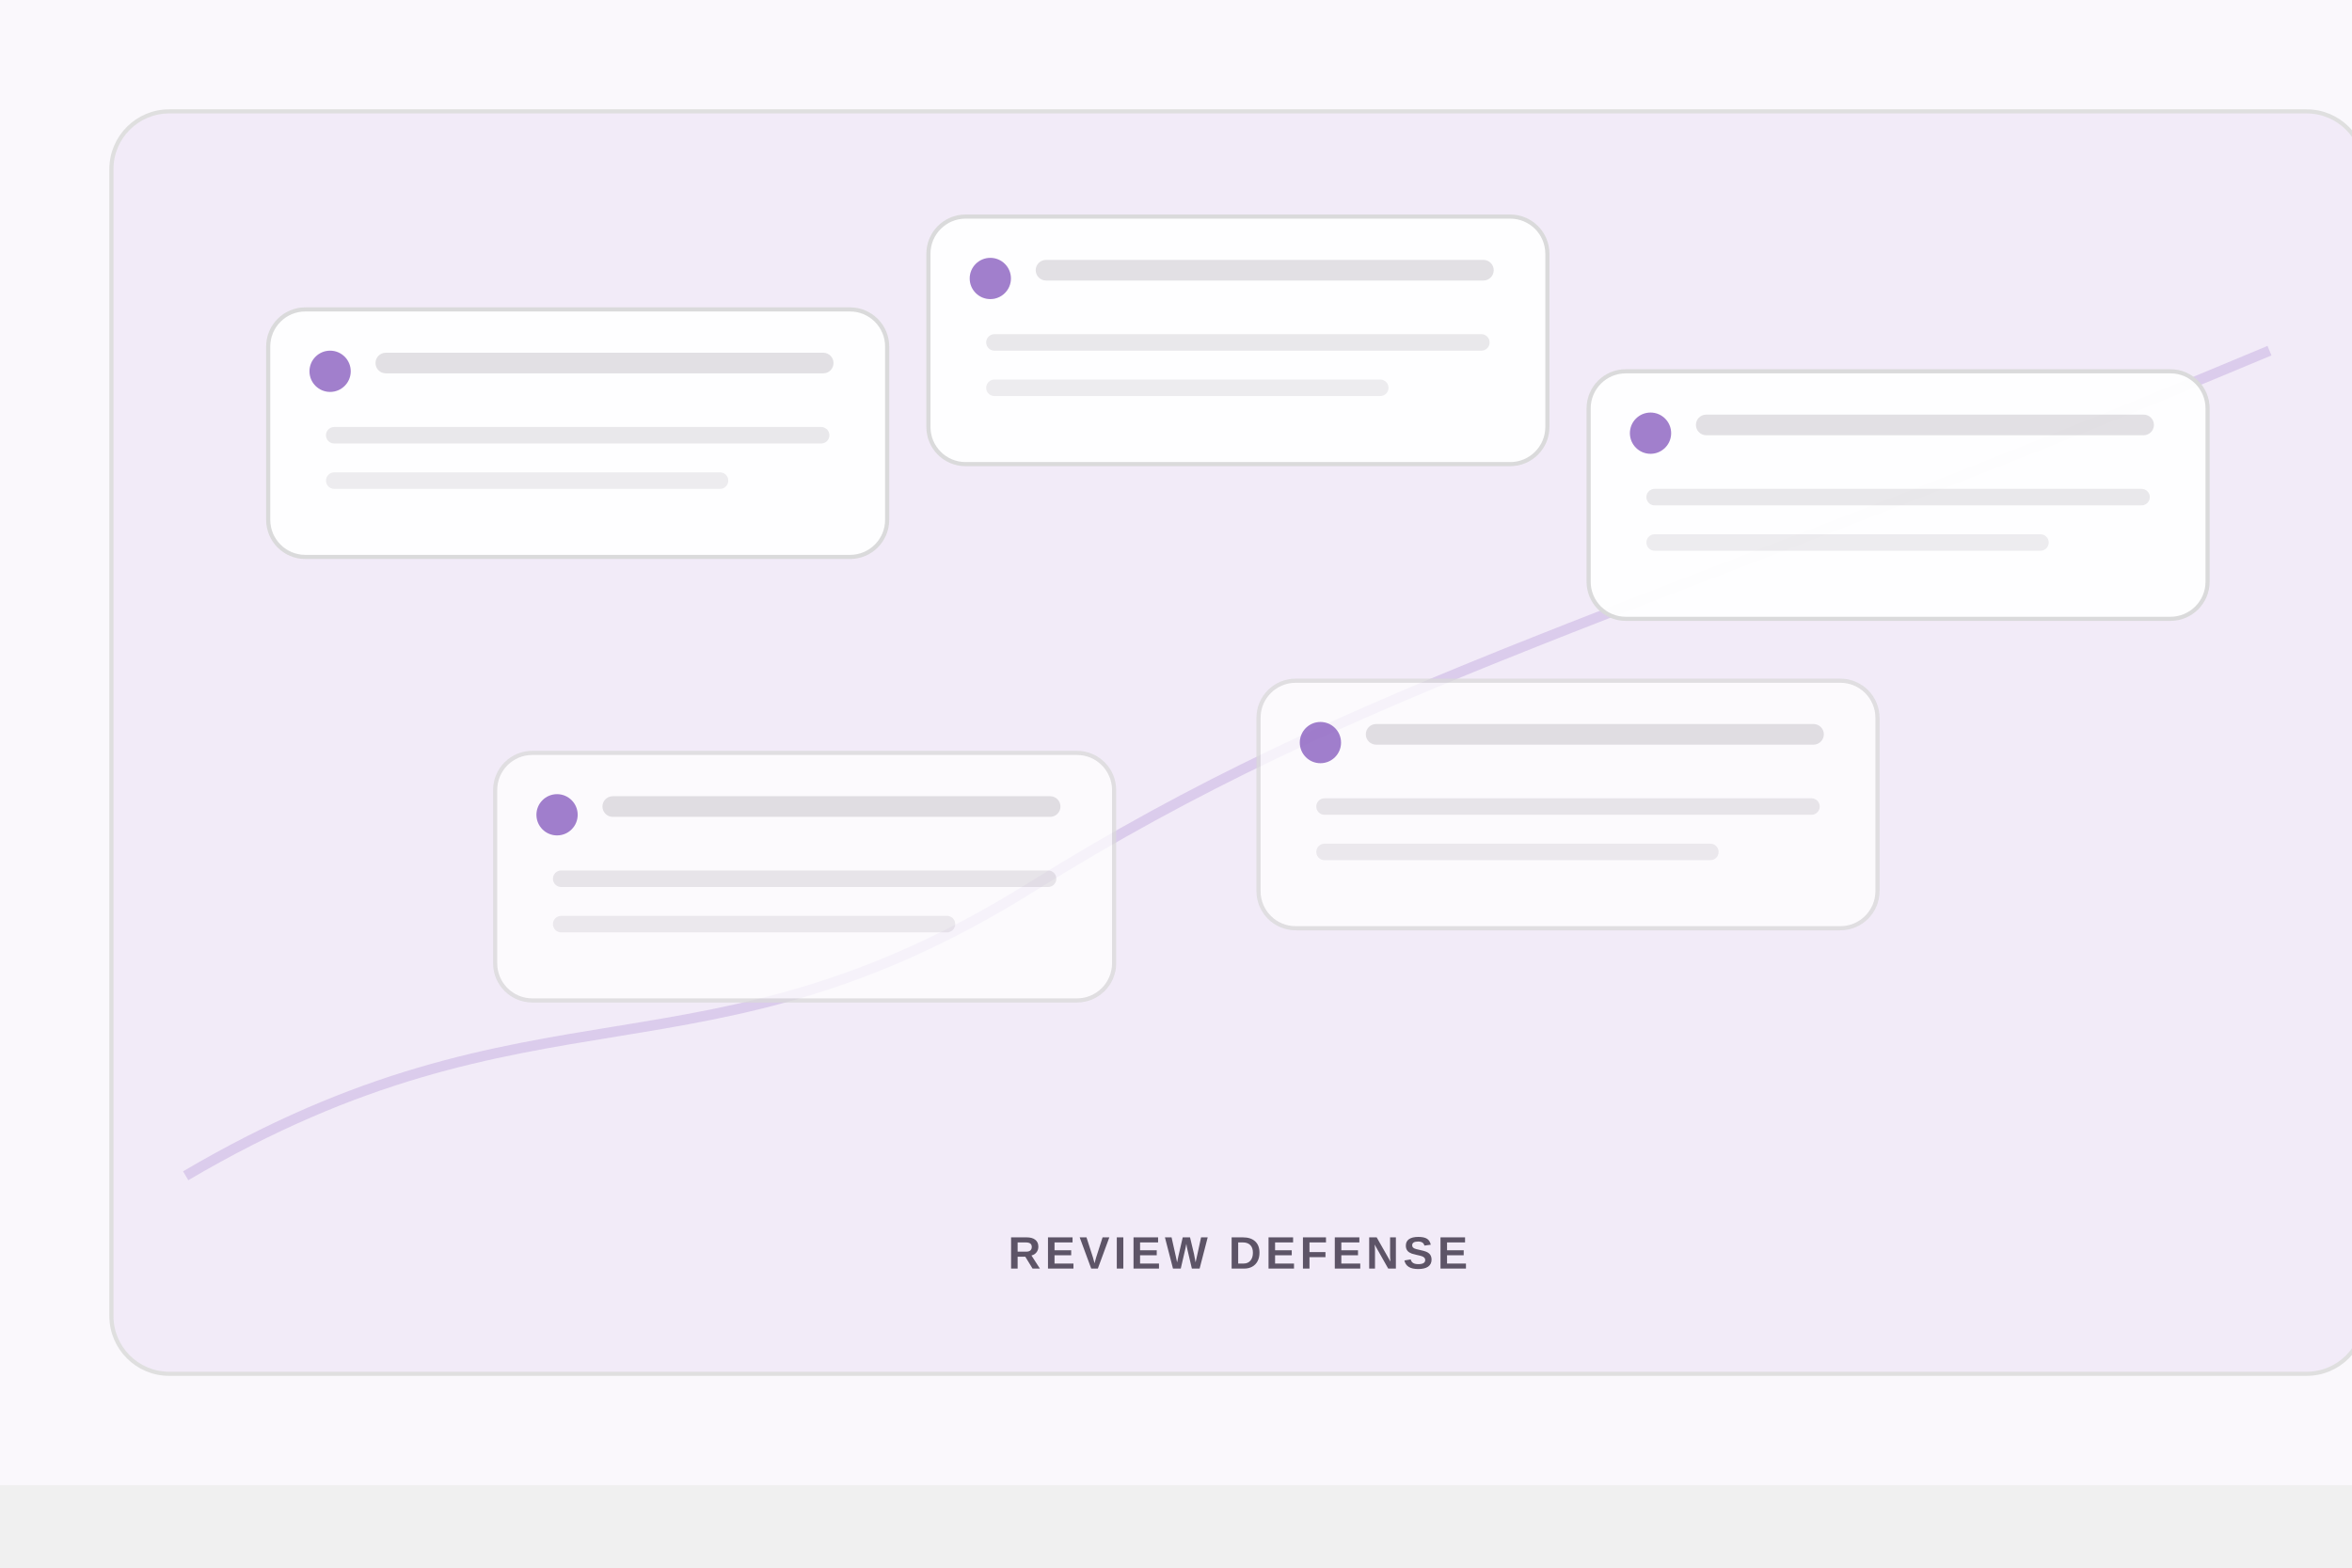
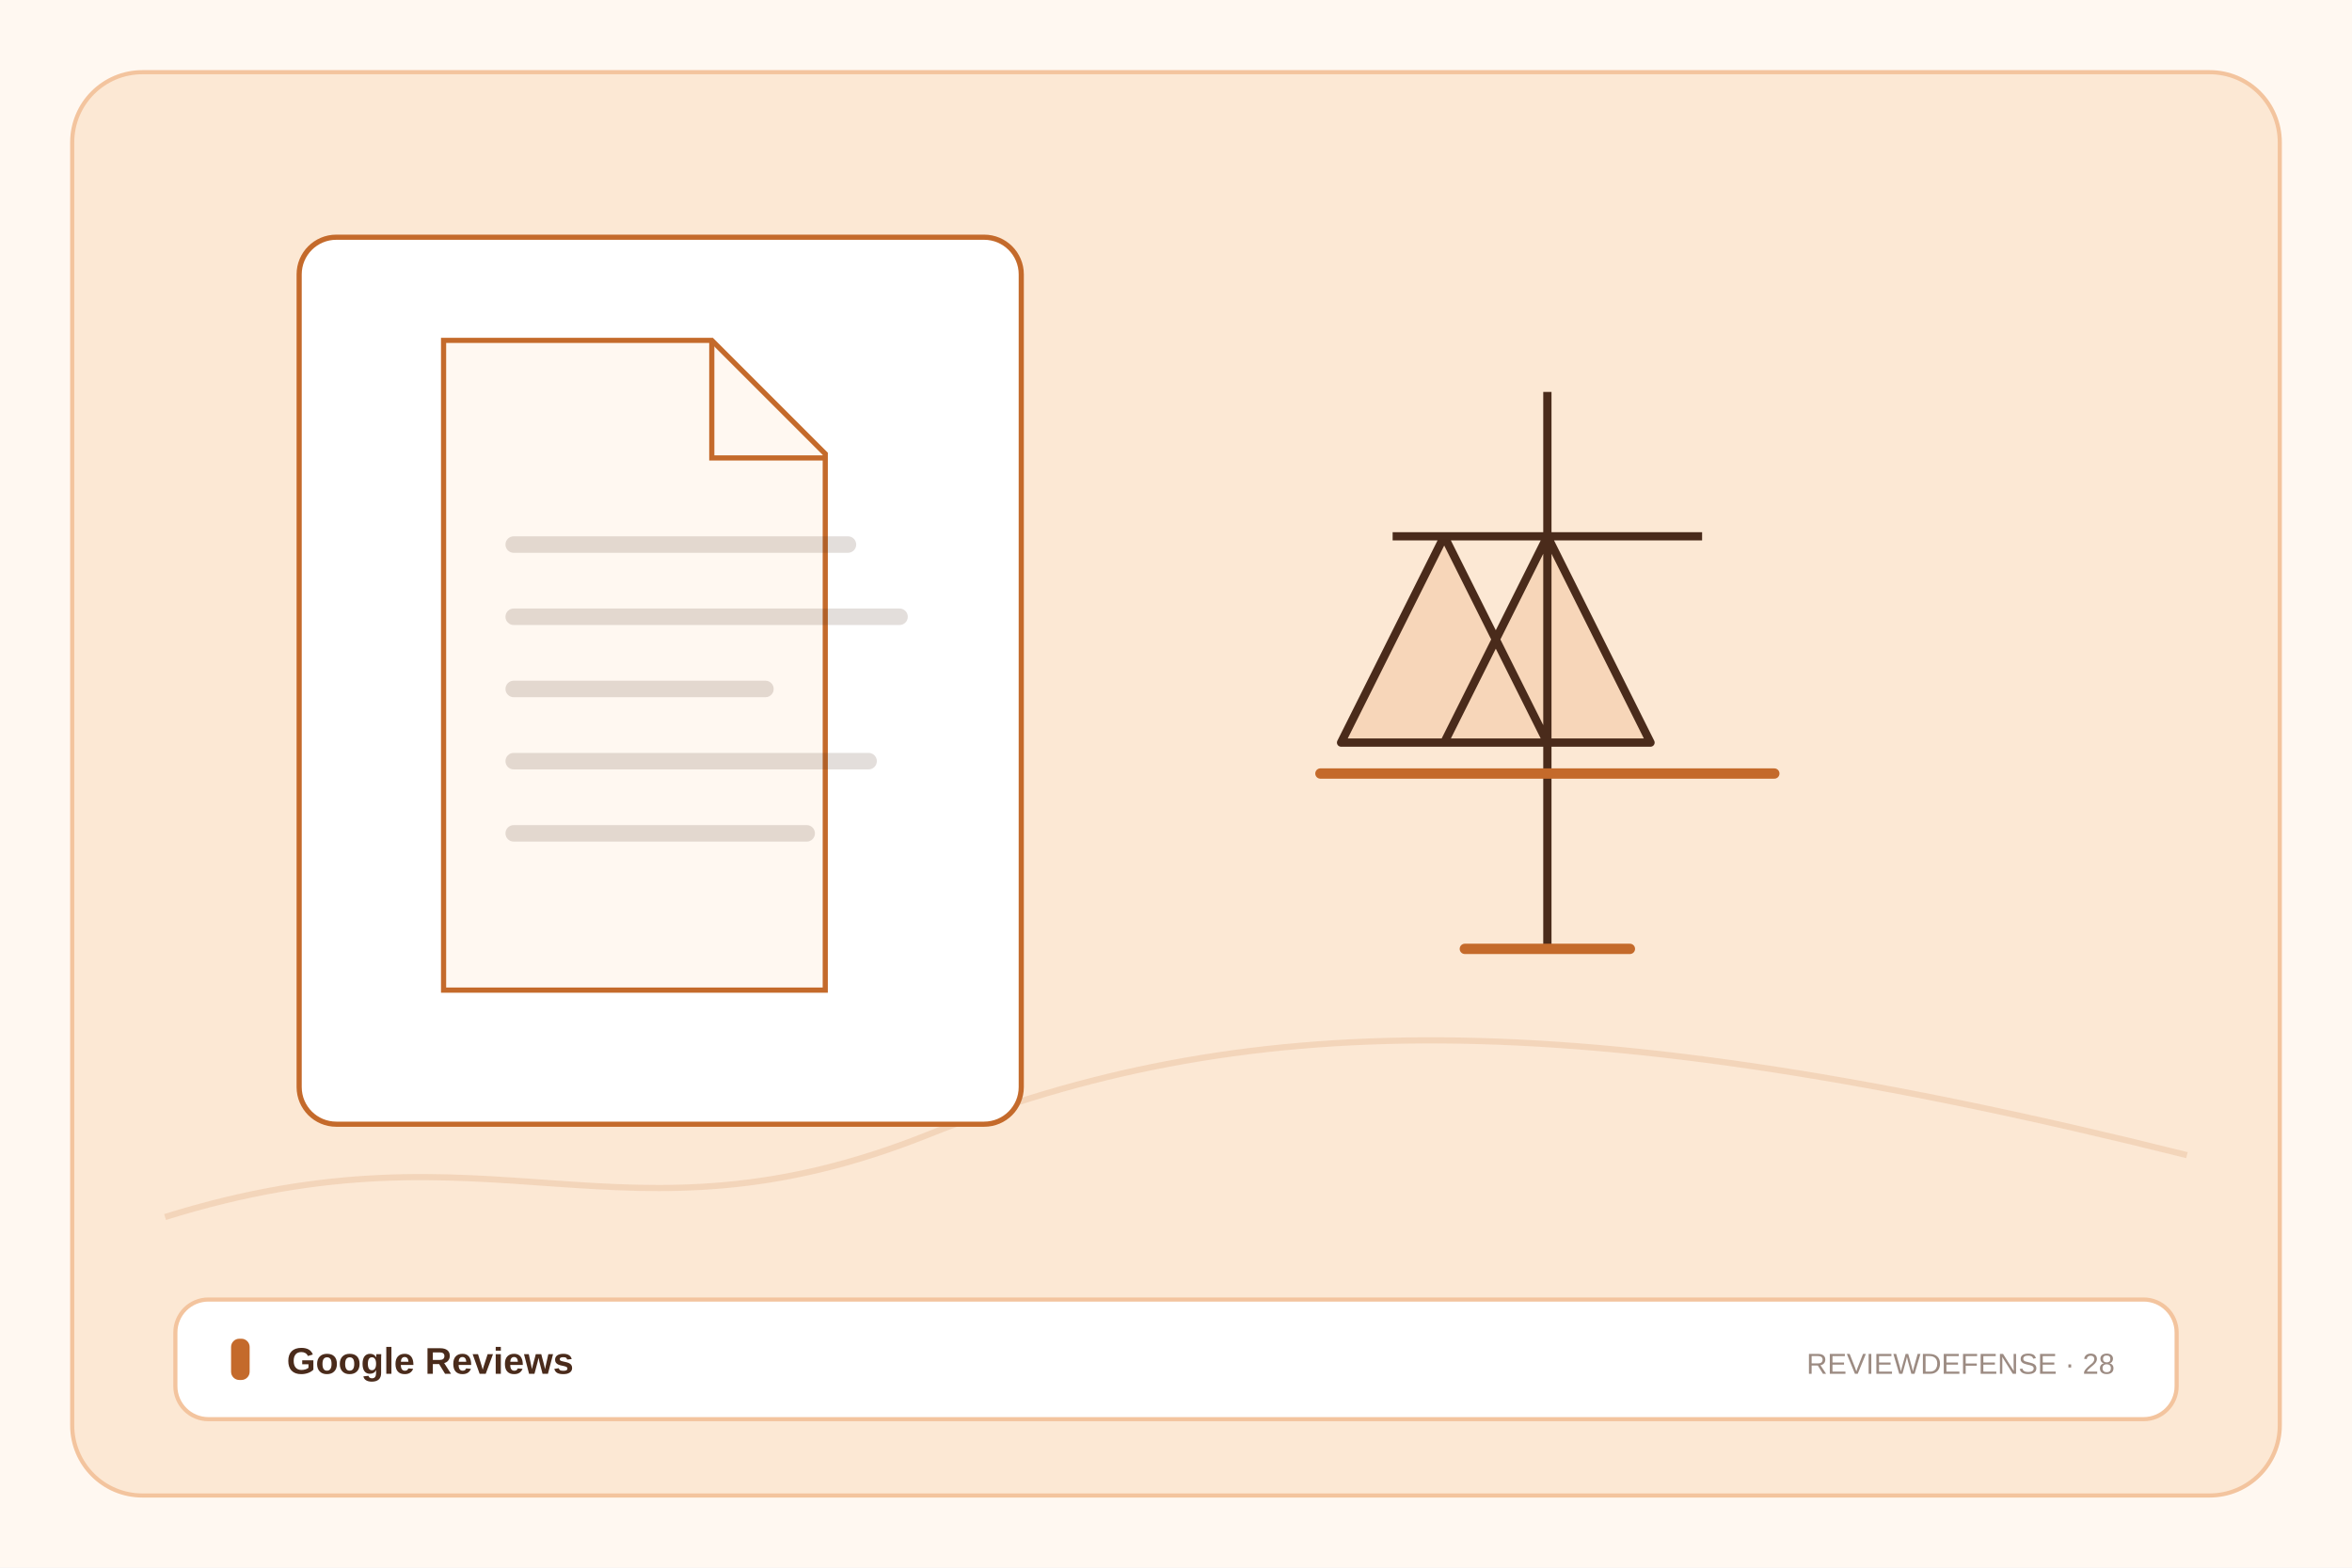
- <svg xmlns="http://www.w3.org/2000/svg" role="img" aria-label="Illustration : comment construire un tableau de bord de reputation pour un reseau d etablissements" width="1140" height="760" viewBox="0 0 1140 760" preserveAspectRatio="xMidYMid meet">
-   <rect width="1200" height="720" fill="#faf8fc" />
-   <rect x="54" y="54" width="1092" height="612" rx="28" fill="#f2ebf8" stroke="#dfdfdf" stroke-width="2" />
-   <path d="M90 570 C260 470 340 530 500 430 S790 300 1100 170" fill="none" stroke="#8a5fbf" stroke-width="5" opacity=".22" />
-   <rect x="130" y="150" width="300" height="120" rx="18" fill="white" stroke="#d9d9d9" stroke-width="2" opacity="0.95" />
-   <circle cx="160" cy="180" r="10" fill="#8a5fbf" opacity=".8" />
-   <rect x="182" y="171" width="222" height="10" rx="5" fill="#241b2f" opacity=".13" />
-   <rect x="158" y="207" width="244" height="8" rx="4" fill="#241b2f" opacity=".10" />
-   <rect x="158" y="229" width="195" height="8" rx="4" fill="#241b2f" opacity=".08" />
-   <rect x="450" y="105" width="300" height="120" rx="18" fill="white" stroke="#d9d9d9" stroke-width="2" opacity="0.95" />
-   <circle cx="480" cy="135" r="10" fill="#8a5fbf" opacity=".8" />
-   <rect x="502" y="126" width="222" height="10" rx="5" fill="#241b2f" opacity=".13" />
-   <rect x="478" y="162" width="244" height="8" rx="4" fill="#241b2f" opacity=".10" />
-   <rect x="478" y="184" width="195" height="8" rx="4" fill="#241b2f" opacity=".08" />
-   <rect x="770" y="180" width="300" height="120" rx="18" fill="white" stroke="#d9d9d9" stroke-width="2" opacity="0.95" />
-   <circle cx="800" cy="210" r="10" fill="#8a5fbf" opacity=".8" />
-   <rect x="822" y="201" width="222" height="10" rx="5" fill="#241b2f" opacity=".13" />
-   <rect x="798" y="237" width="244" height="8" rx="4" fill="#241b2f" opacity=".10" />
-   <rect x="798" y="259" width="195" height="8" rx="4" fill="#241b2f" opacity=".08" />
-   <rect x="240" y="365" width="300" height="120" rx="18" fill="white" stroke="#d9d9d9" stroke-width="2" opacity="0.75" />
-   <circle cx="270" cy="395" r="10" fill="#8a5fbf" opacity=".8" />
-   <rect x="292" y="386" width="222" height="10" rx="5" fill="#241b2f" opacity=".13" />
-   <rect x="268" y="422" width="244" height="8" rx="4" fill="#241b2f" opacity=".10" />
-   <rect x="268" y="444" width="195" height="8" rx="4" fill="#241b2f" opacity=".08" />
-   <rect x="610" y="330" width="300" height="120" rx="18" fill="white" stroke="#d9d9d9" stroke-width="2" opacity="0.75" />
-   <circle cx="640" cy="360" r="10" fill="#8a5fbf" opacity=".8" />
-   <rect x="662" y="351" width="222" height="10" rx="5" fill="#241b2f" opacity=".13" />
-   <rect x="638" y="387" width="244" height="8" rx="4" fill="#241b2f" opacity=".10" />
-   <rect x="638" y="409" width="195" height="8" rx="4" fill="#241b2f" opacity=".08" />
-   <text x="600" y="615" text-anchor="middle" font-family="Arial, Helvetica, sans-serif" font-size="22" font-weight="700" letter-spacing="2" fill="#241b2f" opacity=".72">REVIEW DEFENSE</text>
+ <svg xmlns="http://www.w3.org/2000/svg" role="img" aria-labelledby="title desc" width="1140" height="760" viewBox="0 0 1140 760" preserveAspectRatio="xMidYMid meet">
+   <rect width="1140" height="760" fill="#FFF8F1" />
+   <rect x="35" y="35" width="1070" height="690" rx="34" fill="#FCE8D4" stroke="#F3C49E" stroke-width="2" />
+   <path d="M80 590C240 540 300 610 450 550S760 485 1060 560" stroke="#C46A2B" stroke-width="3" opacity=".15" fill="none" />
+   <rect x="145" y="115" width="350" height="430" rx="18" fill="#fff" stroke="#C46A2B" stroke-width="2.5" />
+   <path d="M215 165h130l55 55v260H215Z" fill="#FFF8F1" stroke="#C46A2B" stroke-width="2.5" />
+   <path d="M345 165v57h55" stroke="#C46A2B" stroke-width="2.5" fill="none" />
+   <rect x="245" y="260" width="170" height="8" rx="4" fill="#4A2B1B" opacity=".16" />
+   <rect x="245" y="295" width="195" height="8" rx="4" fill="#4A2B1B" opacity=".16" />
+   <rect x="245" y="330" width="130" height="8" rx="4" fill="#4A2B1B" opacity=".16" />
+   <rect x="245" y="365" width="180" height="8" rx="4" fill="#4A2B1B" opacity=".16" />
+   <rect x="245" y="400" width="150" height="8" rx="4" fill="#4A2B1B" opacity=".16" />
+   <path d="M750 190v270M675 260h150M700 260l-50 100h100Zm50 0-50 100h100Z" stroke="#4A2B1B" stroke-width="4" stroke-linejoin="round" fill="#F3C49E" fill-opacity=".5" />
+   <path d="M640 375h220M710 460h80" stroke="#C46A2B" stroke-width="5" stroke-linecap="round" />
+   <rect x="85" y="630" width="970" height="58" rx="16" fill="#fff" stroke="#F3C49E" stroke-width="2" />
+   <rect x="112" y="649" width="9" height="20" rx="4" fill="#C46A2B" />
+   <text x="139" y="666" font-family="Arial,sans-serif" font-size="18" font-weight="700" fill="#4A2B1B">Google Reviews</text>
+   <text x="1025" y="666" text-anchor="end" font-family="Arial,sans-serif" font-size="14" fill="#4A2B1B" opacity=".55">REVIEWDEFENSE · 28</text>
</svg>
